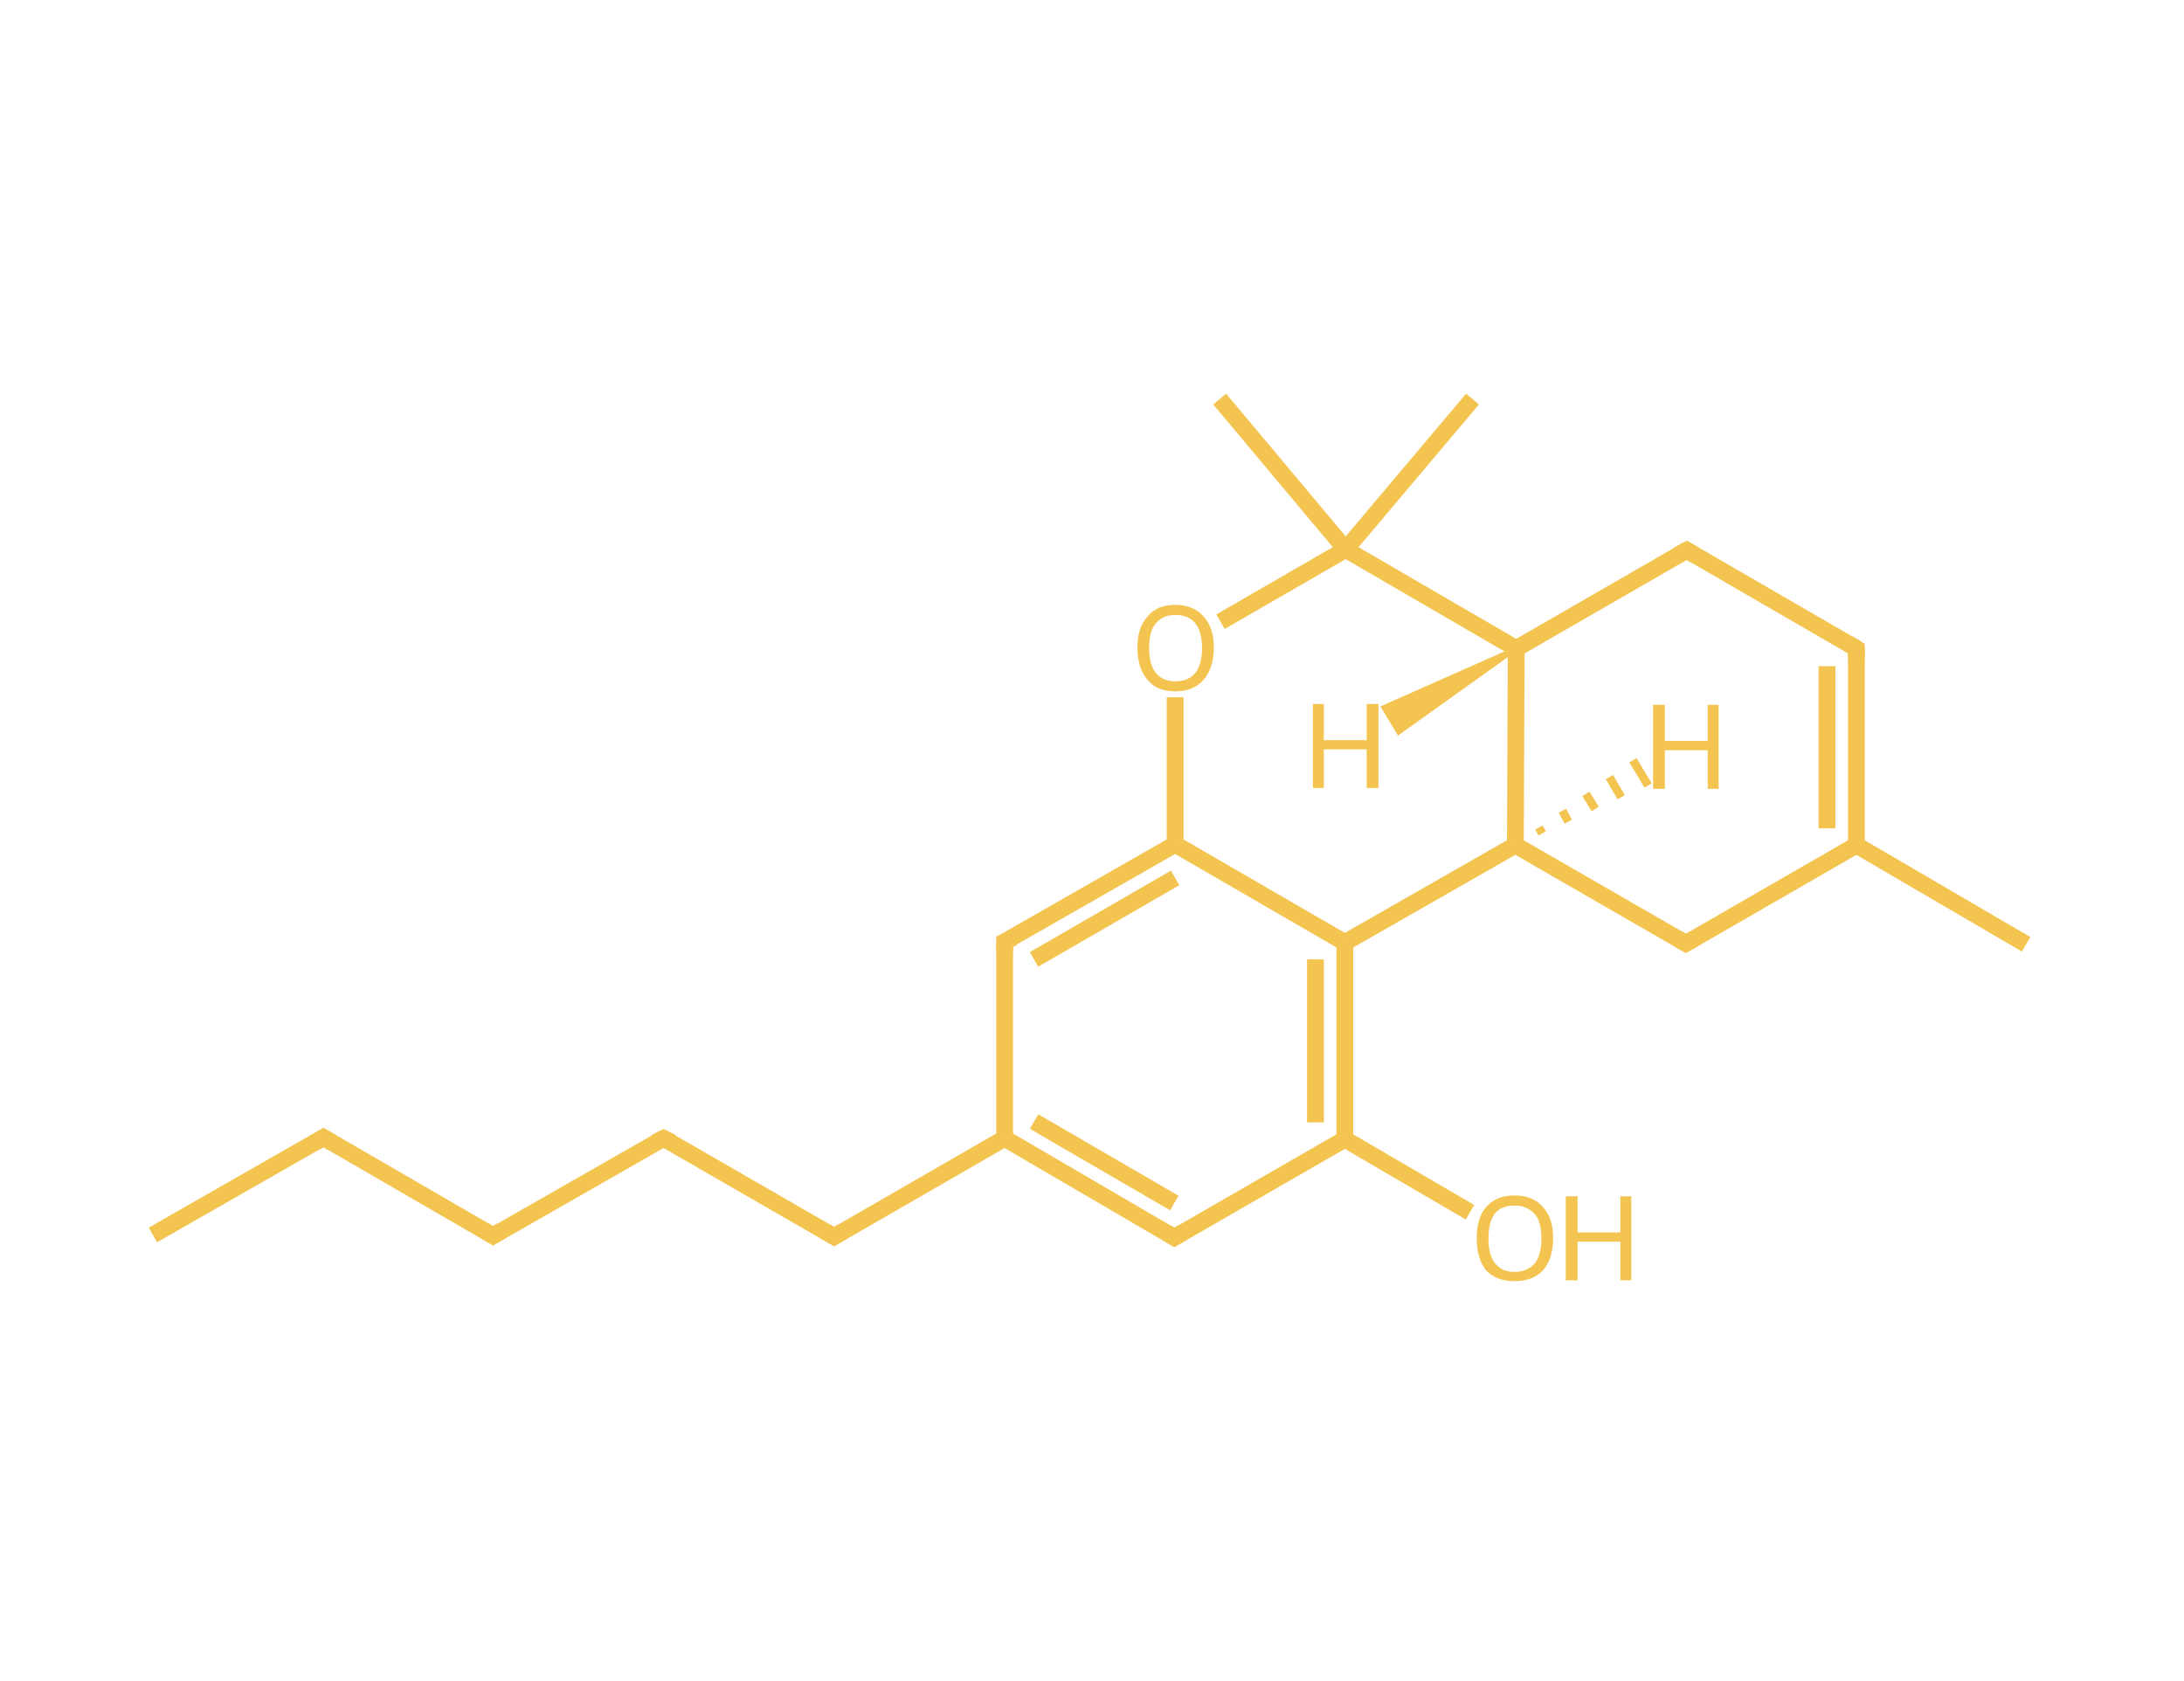
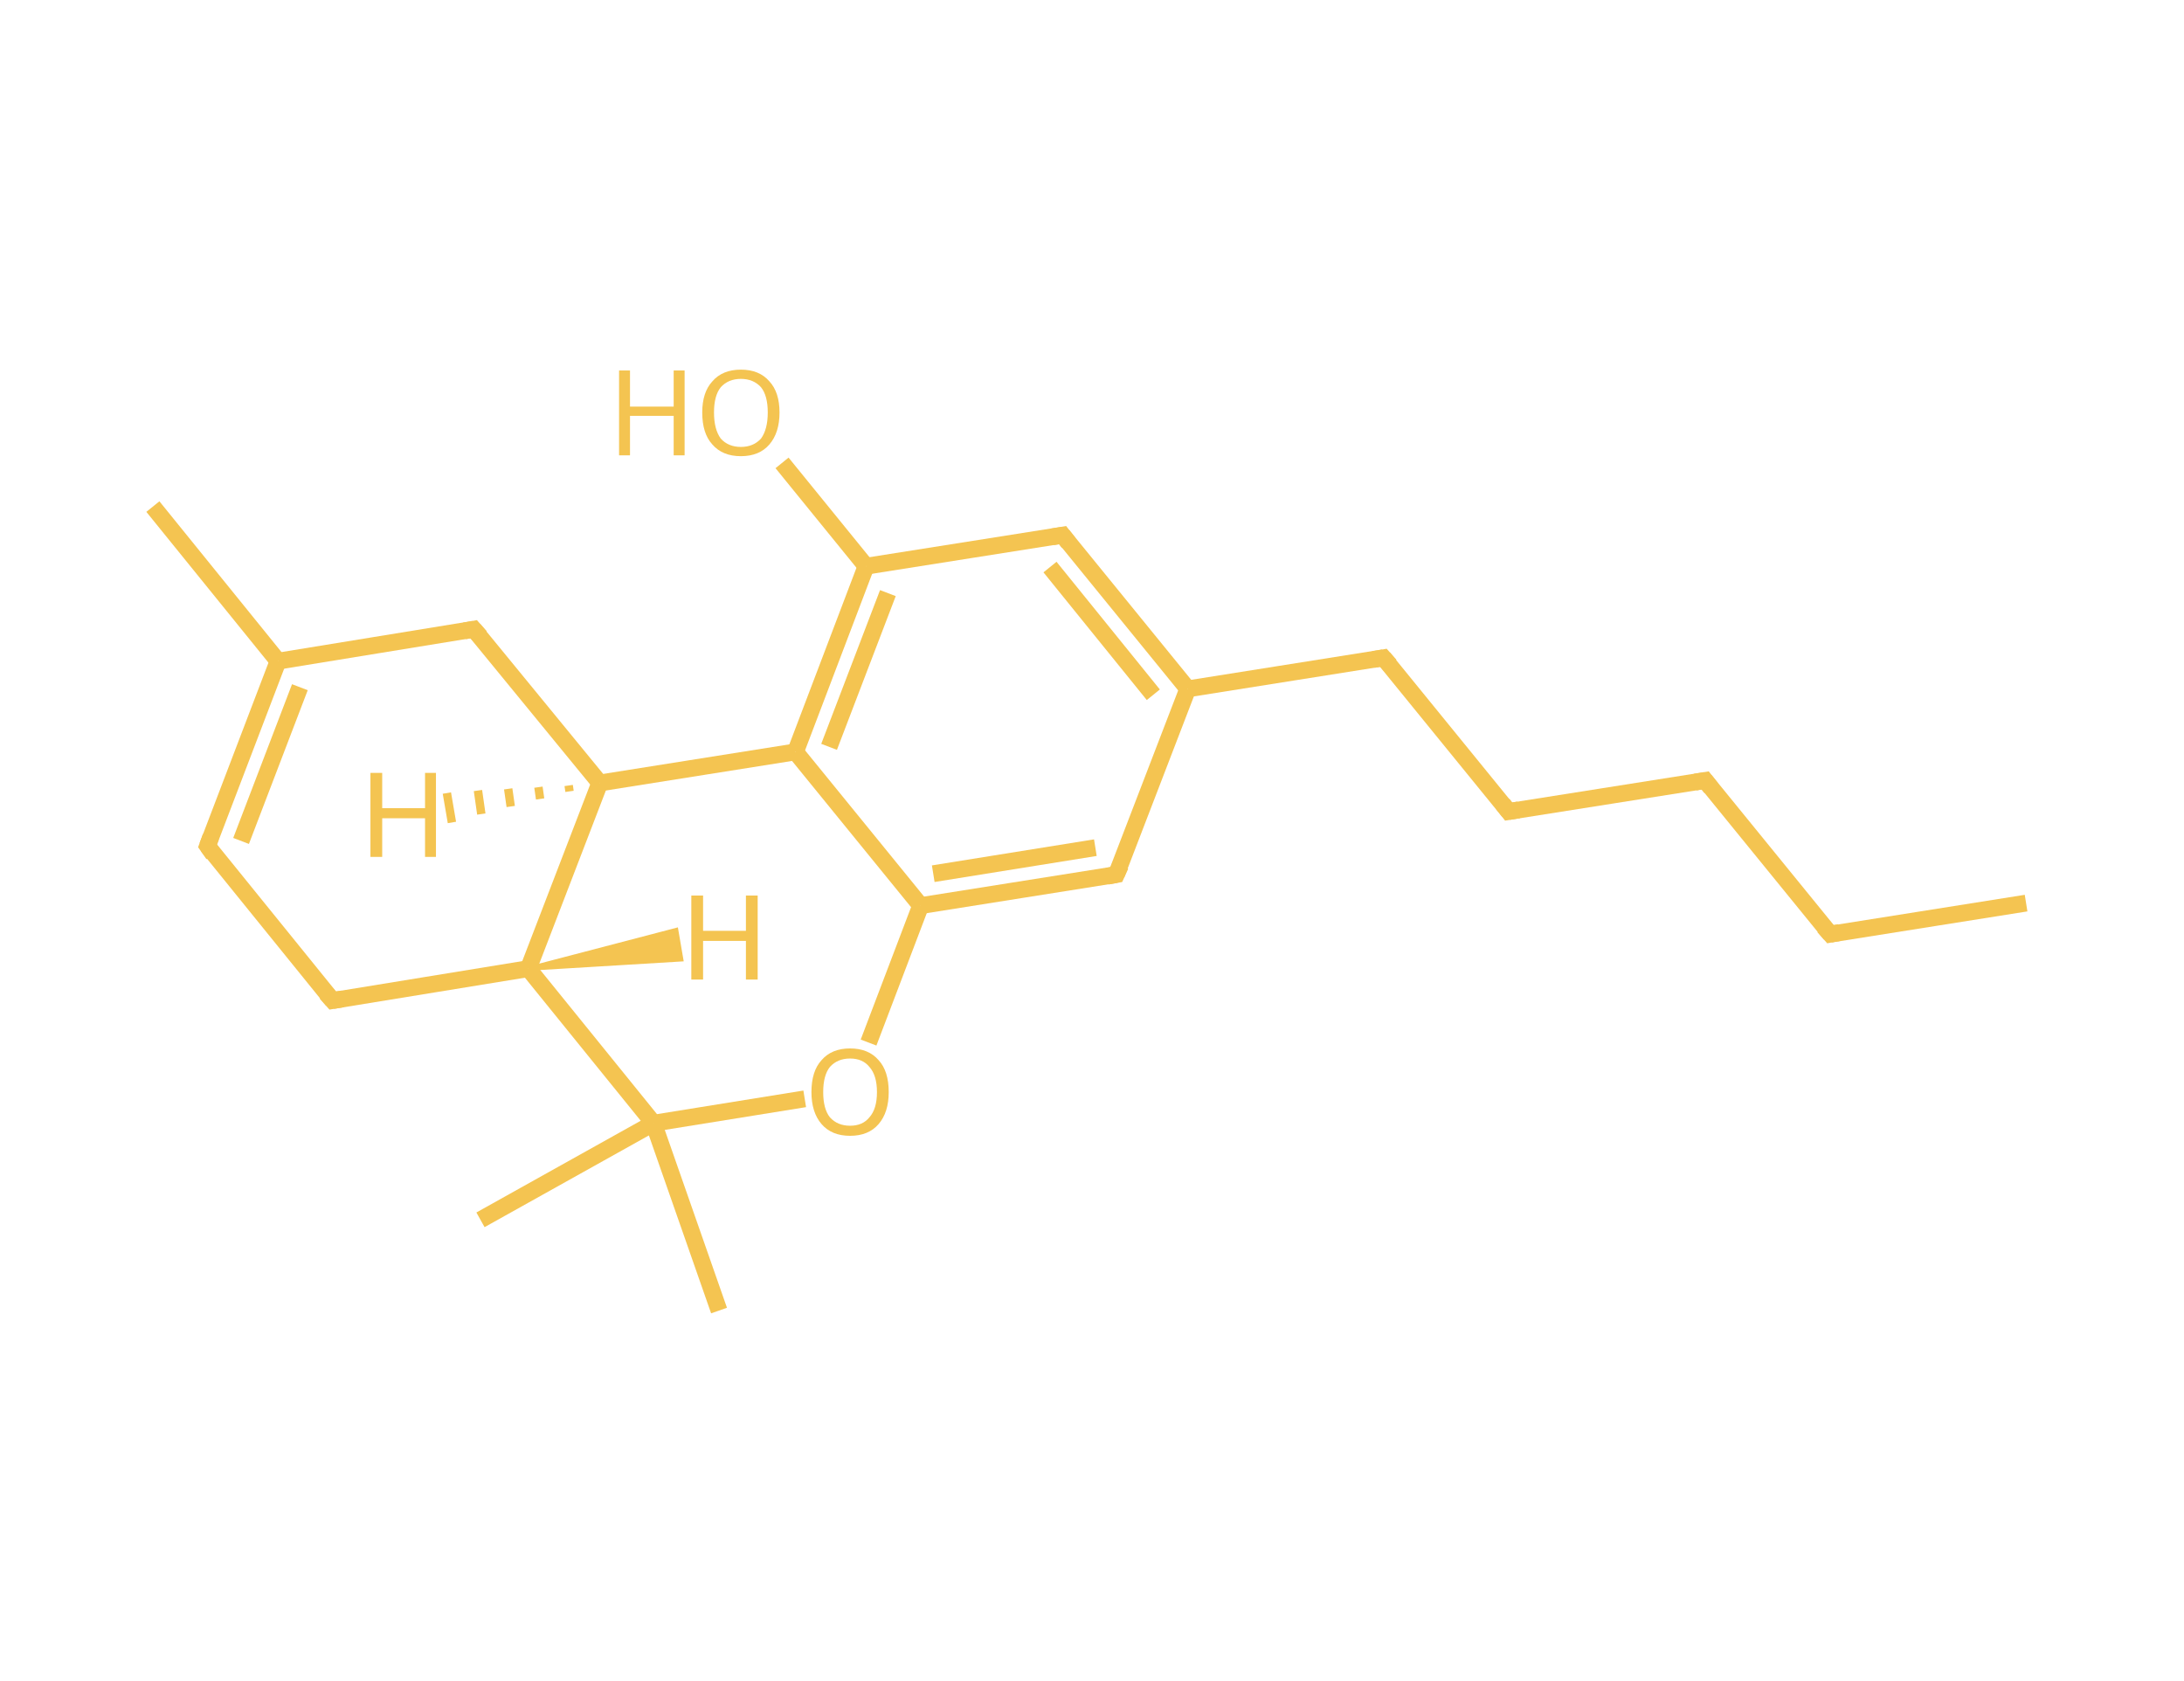
<svg xmlns="http://www.w3.org/2000/svg" viewBox="0 0 260 200">
-   <path class="bond-0 atom-0 atom-1" d="M 18.2,147.0 L 38.5,135.4" style="fill:none;fill-rule:evenodd;stroke:#F4C451;stroke-width:2.0px;stroke-linecap:butt;stroke-linejoin:miter;stroke-opacity:1" />
-   <path class="bond-1 atom-1 atom-2" d="M 38.5,135.4 L 58.7,147.1" style="fill:none;fill-rule:evenodd;stroke:#F4C451;stroke-width:2.0px;stroke-linecap:butt;stroke-linejoin:miter;stroke-opacity:1" />
-   <path class="bond-2 atom-2 atom-3" d="M 58.7,147.1 L 79.0,135.5" style="fill:none;fill-rule:evenodd;stroke:#F4C451;stroke-width:2.0px;stroke-linecap:butt;stroke-linejoin:miter;stroke-opacity:1" />
-   <path class="bond-3 atom-3 atom-4" d="M 79.0,135.5 L 99.3,147.2" style="fill:none;fill-rule:evenodd;stroke:#F4C451;stroke-width:2.0px;stroke-linecap:butt;stroke-linejoin:miter;stroke-opacity:1" />
-   <path class="bond-4 atom-4 atom-5" d="M 99.3,147.2 L 119.6,135.5" style="fill:none;fill-rule:evenodd;stroke:#F4C451;stroke-width:2.0px;stroke-linecap:butt;stroke-linejoin:miter;stroke-opacity:1" />
-   <path class="bond-5 atom-5 atom-6" d="M 119.6,135.5 L 139.8,147.3" style="fill:none;fill-rule:evenodd;stroke:#F4C451;stroke-width:2.0px;stroke-linecap:butt;stroke-linejoin:miter;stroke-opacity:1" />
-   <path class="bond-5 atom-5 atom-6" d="M 123.1,133.5 L 139.8,143.2" style="fill:none;fill-rule:evenodd;stroke:#F4C451;stroke-width:2.0px;stroke-linecap:butt;stroke-linejoin:miter;stroke-opacity:1" />
-   <path class="bond-6 atom-6 atom-7" d="M 139.8,147.3 L 160.1,135.6" style="fill:none;fill-rule:evenodd;stroke:#F4C451;stroke-width:2.0px;stroke-linecap:butt;stroke-linejoin:miter;stroke-opacity:1" />
-   <path class="bond-7 atom-7 atom-8" d="M 160.1,135.6 L 160.1,112.2" style="fill:none;fill-rule:evenodd;stroke:#F4C451;stroke-width:2.0px;stroke-linecap:butt;stroke-linejoin:miter;stroke-opacity:1" />
-   <path class="bond-7 atom-7 atom-8" d="M 156.6,133.6 L 156.6,114.2" style="fill:none;fill-rule:evenodd;stroke:#F4C451;stroke-width:2.0px;stroke-linecap:butt;stroke-linejoin:miter;stroke-opacity:1" />
-   <path class="bond-8 atom-8 atom-9" d="M 160.1,112.2 L 180.4,100.6" style="fill:none;fill-rule:evenodd;stroke:#F4C451;stroke-width:2.0px;stroke-linecap:butt;stroke-linejoin:miter;stroke-opacity:1" />
-   <path class="bond-9 atom-9 atom-10" d="M 180.4,100.6 L 200.7,112.3" style="fill:none;fill-rule:evenodd;stroke:#F4C451;stroke-width:2.0px;stroke-linecap:butt;stroke-linejoin:miter;stroke-opacity:1" />
-   <path class="bond-10 atom-10 atom-11" d="M 200.7,112.3 L 221.0,100.6" style="fill:none;fill-rule:evenodd;stroke:#F4C451;stroke-width:2.0px;stroke-linecap:butt;stroke-linejoin:miter;stroke-opacity:1" />
-   <path class="bond-11 atom-11 atom-12" d="M 221.0,100.6 L 221.0,77.2" style="fill:none;fill-rule:evenodd;stroke:#F4C451;stroke-width:2.0px;stroke-linecap:butt;stroke-linejoin:miter;stroke-opacity:1" />
-   <path class="bond-11 atom-11 atom-12" d="M 217.5,98.6 L 217.5,79.3" style="fill:none;fill-rule:evenodd;stroke:#F4C451;stroke-width:2.0px;stroke-linecap:butt;stroke-linejoin:miter;stroke-opacity:1" />
-   <path class="bond-12 atom-12 atom-13" d="M 221.0,77.2 L 200.8,65.5" style="fill:none;fill-rule:evenodd;stroke:#F4C451;stroke-width:2.0px;stroke-linecap:butt;stroke-linejoin:miter;stroke-opacity:1" />
-   <path class="bond-13 atom-13 atom-14" d="M 200.8,65.5 L 180.5,77.2" style="fill:none;fill-rule:evenodd;stroke:#F4C451;stroke-width:2.0px;stroke-linecap:butt;stroke-linejoin:miter;stroke-opacity:1" />
-   <path class="bond-14 atom-14 atom-15" d="M 180.5,77.2 L 160.2,65.4" style="fill:none;fill-rule:evenodd;stroke:#F4C451;stroke-width:2.0px;stroke-linecap:butt;stroke-linejoin:miter;stroke-opacity:1" />
-   <path class="bond-15 atom-15 atom-16" d="M 160.2,65.4 L 145.3,74.0" style="fill:none;fill-rule:evenodd;stroke:#F4C451;stroke-width:2.0px;stroke-linecap:butt;stroke-linejoin:miter;stroke-opacity:1" />
-   <path class="bond-16 atom-16 atom-17" d="M 139.9,83.0 L 139.9,100.5" style="fill:none;fill-rule:evenodd;stroke:#F4C451;stroke-width:2.0px;stroke-linecap:butt;stroke-linejoin:miter;stroke-opacity:1" />
-   <path class="bond-17 atom-17 atom-18" d="M 139.9,100.5 L 119.6,112.1" style="fill:none;fill-rule:evenodd;stroke:#F4C451;stroke-width:2.0px;stroke-linecap:butt;stroke-linejoin:miter;stroke-opacity:1" />
-   <path class="bond-17 atom-17 atom-18" d="M 139.9,104.5 L 123.1,114.2" style="fill:none;fill-rule:evenodd;stroke:#F4C451;stroke-width:2.0px;stroke-linecap:butt;stroke-linejoin:miter;stroke-opacity:1" />
-   <path class="bond-18 atom-15 atom-19" d="M 160.2,65.4 L 145.2,47.5" style="fill:none;fill-rule:evenodd;stroke:#F4C451;stroke-width:2.0px;stroke-linecap:butt;stroke-linejoin:miter;stroke-opacity:1" />
-   <path class="bond-19 atom-15 atom-20" d="M 160.2,65.4 L 175.3,47.5" style="fill:none;fill-rule:evenodd;stroke:#F4C451;stroke-width:2.0px;stroke-linecap:butt;stroke-linejoin:miter;stroke-opacity:1" />
-   <path class="bond-20 atom-11 atom-21" d="M 221.0,100.6 L 241.2,112.4" style="fill:none;fill-rule:evenodd;stroke:#F4C451;stroke-width:2.0px;stroke-linecap:butt;stroke-linejoin:miter;stroke-opacity:1" />
-   <path class="bond-21 atom-7 atom-22" d="M 160.1,135.6 L 175.0,144.3" style="fill:none;fill-rule:evenodd;stroke:#F4C451;stroke-width:2.0px;stroke-linecap:butt;stroke-linejoin:miter;stroke-opacity:1" />
-   <path class="bond-22 atom-18 atom-5" d="M 119.6,112.1 L 119.6,135.5" style="fill:none;fill-rule:evenodd;stroke:#F4C451;stroke-width:2.0px;stroke-linecap:butt;stroke-linejoin:miter;stroke-opacity:1" />
-   <path class="bond-23 atom-17 atom-8" d="M 139.9,100.5 L 160.1,112.2" style="fill:none;fill-rule:evenodd;stroke:#F4C451;stroke-width:2.0px;stroke-linecap:butt;stroke-linejoin:miter;stroke-opacity:1" />
-   <path class="bond-24 atom-14 atom-9" d="M 180.5,77.2 L 180.4,100.6" style="fill:none;fill-rule:evenodd;stroke:#F4C451;stroke-width:2.0px;stroke-linecap:butt;stroke-linejoin:miter;stroke-opacity:1" />
-   <path class="bond-25 atom-9 atom-23" d="M 183.2,98.5 L 183.6,99.2" style="fill:none;fill-rule:evenodd;stroke:#F4C451;stroke-width:1.0px;stroke-linecap:butt;stroke-linejoin:miter;stroke-opacity:1" />
-   <path class="bond-25 atom-9 atom-23" d="M 186.0,96.5 L 186.7,97.8" style="fill:none;fill-rule:evenodd;stroke:#F4C451;stroke-width:1.0px;stroke-linecap:butt;stroke-linejoin:miter;stroke-opacity:1" />
-   <path class="bond-25 atom-9 atom-23" d="M 188.8,94.5 L 189.9,96.3" style="fill:none;fill-rule:evenodd;stroke:#F4C451;stroke-width:1.0px;stroke-linecap:butt;stroke-linejoin:miter;stroke-opacity:1" />
-   <path class="bond-25 atom-9 atom-23" d="M 191.6,92.5 L 193.0,94.9" style="fill:none;fill-rule:evenodd;stroke:#F4C451;stroke-width:1.0px;stroke-linecap:butt;stroke-linejoin:miter;stroke-opacity:1" />
-   <path class="bond-25 atom-9 atom-23" d="M 194.4,90.5 L 196.2,93.5" style="fill:none;fill-rule:evenodd;stroke:#F4C451;stroke-width:1.0px;stroke-linecap:butt;stroke-linejoin:miter;stroke-opacity:1" />
-   <path class="bond-26 atom-14 atom-24" d="M 180.5,77.2 L 166.5,87.2 L 164.7,84.2 Z" style="fill:#F4C451;fill-rule:evenodd;fill-opacity:1;stroke:#F4C451;stroke-width:0.5px;stroke-linecap:butt;stroke-linejoin:miter;stroke-miterlimit:10;stroke-opacity:1;" />
-   <path d="M 37.5,136.0 L 38.5,135.4 L 39.5,136.0" style="fill:none;stroke:#F4C451;stroke-width:2.0px;stroke-linecap:butt;stroke-linejoin:miter;stroke-miterlimit:10;stroke-opacity:1;" />
-   <path d="M 57.7,146.5 L 58.7,147.1 L 59.7,146.5" style="fill:none;stroke:#F4C451;stroke-width:2.0px;stroke-linecap:butt;stroke-linejoin:miter;stroke-miterlimit:10;stroke-opacity:1;" />
-   <path d="M 78.0,136.0 L 79.0,135.5 L 80.0,136.0" style="fill:none;stroke:#F4C451;stroke-width:2.0px;stroke-linecap:butt;stroke-linejoin:miter;stroke-miterlimit:10;stroke-opacity:1;" />
-   <path d="M 98.3,146.6 L 99.3,147.2 L 100.3,146.6" style="fill:none;stroke:#F4C451;stroke-width:2.0px;stroke-linecap:butt;stroke-linejoin:miter;stroke-miterlimit:10;stroke-opacity:1;" />
-   <path d="M 138.8,146.7 L 139.8,147.3 L 140.8,146.7" style="fill:none;stroke:#F4C451;stroke-width:2.0px;stroke-linecap:butt;stroke-linejoin:miter;stroke-miterlimit:10;stroke-opacity:1;" />
-   <path d="M 199.7,111.7 L 200.7,112.3 L 201.7,111.7" style="fill:none;stroke:#F4C451;stroke-width:2.0px;stroke-linecap:butt;stroke-linejoin:miter;stroke-miterlimit:10;stroke-opacity:1;" />
-   <path d="M 221.0,78.4 L 221.0,77.2 L 220.0,76.6" style="fill:none;stroke:#F4C451;stroke-width:2.0px;stroke-linecap:butt;stroke-linejoin:miter;stroke-miterlimit:10;stroke-opacity:1;" />
-   <path d="M 201.8,66.1 L 200.8,65.5 L 199.7,66.1" style="fill:none;stroke:#F4C451;stroke-width:2.0px;stroke-linecap:butt;stroke-linejoin:miter;stroke-miterlimit:10;stroke-opacity:1;" />
-   <path d="M 120.6,111.6 L 119.6,112.1 L 119.6,113.3" style="fill:none;stroke:#F4C451;stroke-width:2.0px;stroke-linecap:butt;stroke-linejoin:miter;stroke-miterlimit:10;stroke-opacity:1;" />
-   <path class="atom-16" d="M 135.4 77.1 Q 135.4 74.7, 136.6 73.4 Q 137.7 72.0, 139.9 72.0 Q 142.1 72.0, 143.3 73.4 Q 144.5 74.7, 144.5 77.1 Q 144.5 79.5, 143.3 80.9 Q 142.1 82.3, 139.9 82.3 Q 137.7 82.3, 136.6 80.9 Q 135.4 79.5, 135.4 77.1 M 139.9 81.1 Q 141.5 81.1, 142.3 80.1 Q 143.1 79.1, 143.1 77.1 Q 143.1 75.2, 142.3 74.2 Q 141.5 73.2, 139.9 73.2 Q 138.4 73.2, 137.6 74.2 Q 136.8 75.1, 136.8 77.1 Q 136.8 79.1, 137.6 80.1 Q 138.4 81.1, 139.9 81.1 " fill="#F4C451" />
-   <path class="atom-22" d="M 175.8 147.4 Q 175.8 145.0, 176.9 143.7 Q 178.1 142.3, 180.3 142.3 Q 182.5 142.3, 183.7 143.7 Q 184.9 145.0, 184.9 147.4 Q 184.9 149.8, 183.7 151.2 Q 182.5 152.5, 180.3 152.5 Q 178.1 152.5, 176.9 151.2 Q 175.8 149.8, 175.8 147.4 M 180.3 151.4 Q 181.8 151.4, 182.7 150.4 Q 183.5 149.4, 183.5 147.4 Q 183.5 145.4, 182.7 144.5 Q 181.8 143.5, 180.3 143.5 Q 178.8 143.5, 178.0 144.4 Q 177.2 145.4, 177.2 147.4 Q 177.2 149.4, 178.0 150.4 Q 178.8 151.4, 180.3 151.4 " fill="#F4C451" />
-   <path class="atom-22" d="M 186.4 142.4 L 187.8 142.4 L 187.8 146.7 L 192.9 146.7 L 192.9 142.4 L 194.2 142.4 L 194.2 152.4 L 192.9 152.4 L 192.9 147.8 L 187.8 147.8 L 187.8 152.4 L 186.4 152.4 L 186.4 142.4 " fill="#F4C451" />
-   <path class="atom-23" d="M 196.8 83.9 L 198.2 83.9 L 198.2 88.2 L 203.3 88.2 L 203.3 83.9 L 204.6 83.9 L 204.6 93.9 L 203.3 93.9 L 203.3 89.3 L 198.2 89.3 L 198.2 93.9 L 196.8 93.9 L 196.8 83.9 " fill="#F4C451" />
-   <path class="atom-24" d="M 156.3 83.8 L 157.6 83.8 L 157.6 88.1 L 162.7 88.1 L 162.7 83.8 L 164.1 83.8 L 164.1 93.8 L 162.7 93.8 L 162.7 89.2 L 157.6 89.2 L 157.6 93.8 L 156.3 93.8 L 156.3 83.8 " fill="#F4C451" />
+   <path class="bond-0 atom-0 atom-1" d="M 241.2,107.5 L 217.9,111.2" style="fill:none;fill-rule:evenodd;stroke:#F4C451;stroke-width:2.0px;stroke-linecap:butt;stroke-linejoin:miter;stroke-opacity:1" />
+   <path class="bond-1 atom-1 atom-2" d="M 217.9,111.2 L 203.0,92.9" style="fill:none;fill-rule:evenodd;stroke:#F4C451;stroke-width:2.0px;stroke-linecap:butt;stroke-linejoin:miter;stroke-opacity:1" />
+   <path class="bond-2 atom-2 atom-3" d="M 203.0,92.9 L 179.6,96.6" style="fill:none;fill-rule:evenodd;stroke:#F4C451;stroke-width:2.0px;stroke-linecap:butt;stroke-linejoin:miter;stroke-opacity:1" />
+   <path class="bond-3 atom-3 atom-4" d="M 179.6,96.6 L 164.7,78.3" style="fill:none;fill-rule:evenodd;stroke:#F4C451;stroke-width:2.0px;stroke-linecap:butt;stroke-linejoin:miter;stroke-opacity:1" />
+   <path class="bond-4 atom-4 atom-5" d="M 164.7,78.3 L 141.4,82.0" style="fill:none;fill-rule:evenodd;stroke:#F4C451;stroke-width:2.0px;stroke-linecap:butt;stroke-linejoin:miter;stroke-opacity:1" />
+   <path class="bond-5 atom-5 atom-6" d="M 141.4,82.0 L 126.5,63.7" style="fill:none;fill-rule:evenodd;stroke:#F4C451;stroke-width:2.0px;stroke-linecap:butt;stroke-linejoin:miter;stroke-opacity:1" />
+   <path class="bond-5 atom-5 atom-6" d="M 137.3,82.7 L 125.0,67.5" style="fill:none;fill-rule:evenodd;stroke:#F4C451;stroke-width:2.0px;stroke-linecap:butt;stroke-linejoin:miter;stroke-opacity:1" />
+   <path class="bond-6 atom-6 atom-7" d="M 126.5,63.7 L 103.1,67.4" style="fill:none;fill-rule:evenodd;stroke:#F4C451;stroke-width:2.0px;stroke-linecap:butt;stroke-linejoin:miter;stroke-opacity:1" />
+   <path class="bond-7 atom-7 atom-8" d="M 103.1,67.4 L 94.7,89.5" style="fill:none;fill-rule:evenodd;stroke:#F4C451;stroke-width:2.0px;stroke-linecap:butt;stroke-linejoin:miter;stroke-opacity:1" />
+   <path class="bond-7 atom-7 atom-8" d="M 105.7,70.6 L 98.7,88.9" style="fill:none;fill-rule:evenodd;stroke:#F4C451;stroke-width:2.0px;stroke-linecap:butt;stroke-linejoin:miter;stroke-opacity:1" />
+   <path class="bond-8 atom-8 atom-9" d="M 94.7,89.5 L 71.4,93.2" style="fill:none;fill-rule:evenodd;stroke:#F4C451;stroke-width:2.0px;stroke-linecap:butt;stroke-linejoin:miter;stroke-opacity:1" />
+   <path class="bond-9 atom-9 atom-10" d="M 71.4,93.2 L 56.4,74.9" style="fill:none;fill-rule:evenodd;stroke:#F4C451;stroke-width:2.0px;stroke-linecap:butt;stroke-linejoin:miter;stroke-opacity:1" />
+   <path class="bond-10 atom-10 atom-11" d="M 56.4,74.9 L 33.1,78.7" style="fill:none;fill-rule:evenodd;stroke:#F4C451;stroke-width:2.0px;stroke-linecap:butt;stroke-linejoin:miter;stroke-opacity:1" />
+   <path class="bond-11 atom-11 atom-12" d="M 33.1,78.7 L 24.7,100.7" style="fill:none;fill-rule:evenodd;stroke:#F4C451;stroke-width:2.0px;stroke-linecap:butt;stroke-linejoin:miter;stroke-opacity:1" />
+   <path class="bond-11 atom-11 atom-12" d="M 35.7,81.8 L 28.7,100.1" style="fill:none;fill-rule:evenodd;stroke:#F4C451;stroke-width:2.0px;stroke-linecap:butt;stroke-linejoin:miter;stroke-opacity:1" />
+   <path class="bond-12 atom-12 atom-13" d="M 24.7,100.7 L 39.6,119.1" style="fill:none;fill-rule:evenodd;stroke:#F4C451;stroke-width:2.0px;stroke-linecap:butt;stroke-linejoin:miter;stroke-opacity:1" />
+   <path class="bond-13 atom-13 atom-14" d="M 39.6,119.1 L 62.9,115.3" style="fill:none;fill-rule:evenodd;stroke:#F4C451;stroke-width:2.0px;stroke-linecap:butt;stroke-linejoin:miter;stroke-opacity:1" />
+   <path class="bond-14 atom-14 atom-15" d="M 62.9,115.3 L 77.8,133.7" style="fill:none;fill-rule:evenodd;stroke:#F4C451;stroke-width:2.0px;stroke-linecap:butt;stroke-linejoin:miter;stroke-opacity:1" />
+   <path class="bond-15 atom-15 atom-16" d="M 77.8,133.7 L 95.8,130.8" style="fill:none;fill-rule:evenodd;stroke:#F4C451;stroke-width:2.0px;stroke-linecap:butt;stroke-linejoin:miter;stroke-opacity:1" />
+   <path class="bond-16 atom-16 atom-17" d="M 103.4,124.1 L 109.6,107.8" style="fill:none;fill-rule:evenodd;stroke:#F4C451;stroke-width:2.0px;stroke-linecap:butt;stroke-linejoin:miter;stroke-opacity:1" />
+   <path class="bond-17 atom-17 atom-18" d="M 109.6,107.8 L 132.9,104.1" style="fill:none;fill-rule:evenodd;stroke:#F4C451;stroke-width:2.0px;stroke-linecap:butt;stroke-linejoin:miter;stroke-opacity:1" />
+   <path class="bond-17 atom-17 atom-18" d="M 111.1,104.0 L 130.4,100.9" style="fill:none;fill-rule:evenodd;stroke:#F4C451;stroke-width:2.0px;stroke-linecap:butt;stroke-linejoin:miter;stroke-opacity:1" />
+   <path class="bond-18 atom-15 atom-19" d="M 77.8,133.7 L 85.6,156.0" style="fill:none;fill-rule:evenodd;stroke:#F4C451;stroke-width:2.0px;stroke-linecap:butt;stroke-linejoin:miter;stroke-opacity:1" />
+   <path class="bond-19 atom-15 atom-20" d="M 77.8,133.7 L 57.2,145.2" style="fill:none;fill-rule:evenodd;stroke:#F4C451;stroke-width:2.0px;stroke-linecap:butt;stroke-linejoin:miter;stroke-opacity:1" />
+   <path class="bond-20 atom-11 atom-21" d="M 33.1,78.7 L 18.2,60.3" style="fill:none;fill-rule:evenodd;stroke:#F4C451;stroke-width:2.0px;stroke-linecap:butt;stroke-linejoin:miter;stroke-opacity:1" />
+   <path class="bond-21 atom-7 atom-22" d="M 103.1,67.4 L 93.1,55.1" style="fill:none;fill-rule:evenodd;stroke:#F4C451;stroke-width:2.0px;stroke-linecap:butt;stroke-linejoin:miter;stroke-opacity:1" />
+   <path class="bond-22 atom-18 atom-5" d="M 132.9,104.1 L 141.4,82.0" style="fill:none;fill-rule:evenodd;stroke:#F4C451;stroke-width:2.0px;stroke-linecap:butt;stroke-linejoin:miter;stroke-opacity:1" />
+   <path class="bond-23 atom-17 atom-8" d="M 109.6,107.8 L 94.7,89.5" style="fill:none;fill-rule:evenodd;stroke:#F4C451;stroke-width:2.0px;stroke-linecap:butt;stroke-linejoin:miter;stroke-opacity:1" />
+   <path class="bond-24 atom-14 atom-9" d="M 62.9,115.3 L 71.4,93.2" style="fill:none;fill-rule:evenodd;stroke:#F4C451;stroke-width:2.0px;stroke-linecap:butt;stroke-linejoin:miter;stroke-opacity:1" />
+   <path class="bond-25 atom-9 atom-23" d="M 67.8,94.2 L 67.7,93.5" style="fill:none;fill-rule:evenodd;stroke:#F4C451;stroke-width:1.0px;stroke-linecap:butt;stroke-linejoin:miter;stroke-opacity:1" />
+   <path class="bond-25 atom-9 atom-23" d="M 64.3,95.1 L 64.1,93.7" style="fill:none;fill-rule:evenodd;stroke:#F4C451;stroke-width:1.0px;stroke-linecap:butt;stroke-linejoin:miter;stroke-opacity:1" />
+   <path class="bond-25 atom-9 atom-23" d="M 60.8,96.0 L 60.5,93.9" style="fill:none;fill-rule:evenodd;stroke:#F4C451;stroke-width:1.0px;stroke-linecap:butt;stroke-linejoin:miter;stroke-opacity:1" />
+   <path class="bond-25 atom-9 atom-23" d="M 57.3,96.9 L 56.9,94.1" style="fill:none;fill-rule:evenodd;stroke:#F4C451;stroke-width:1.0px;stroke-linecap:butt;stroke-linejoin:miter;stroke-opacity:1" />
+   <path class="bond-25 atom-9 atom-23" d="M 53.8,97.9 L 53.2,94.4" style="fill:none;fill-rule:evenodd;stroke:#F4C451;stroke-width:1.0px;stroke-linecap:butt;stroke-linejoin:miter;stroke-opacity:1" />
+   <path class="bond-26 atom-14 atom-24" d="M 62.9,115.3 L 80.5,110.7 L 81.1,114.2 Z" style="fill:#F4C451;fill-rule:evenodd;fill-opacity:1;stroke:#F4C451;stroke-width:0.5px;stroke-linecap:butt;stroke-linejoin:miter;stroke-miterlimit:10;stroke-opacity:1;" />
+   <path d="M 219.0,111.0 L 217.9,111.2 L 217.1,110.3" style="fill:none;stroke:#F4C451;stroke-width:2.0px;stroke-linecap:butt;stroke-linejoin:miter;stroke-miterlimit:10;stroke-opacity:1;" />
+   <path d="M 203.7,93.8 L 203.0,92.9 L 201.8,93.1" style="fill:none;stroke:#F4C451;stroke-width:2.0px;stroke-linecap:butt;stroke-linejoin:miter;stroke-miterlimit:10;stroke-opacity:1;" />
+   <path d="M 180.8,96.4 L 179.6,96.6 L 178.9,95.7" style="fill:none;stroke:#F4C451;stroke-width:2.0px;stroke-linecap:butt;stroke-linejoin:miter;stroke-miterlimit:10;stroke-opacity:1;" />
+   <path d="M 165.5,79.2 L 164.7,78.3 L 163.5,78.5" style="fill:none;stroke:#F4C451;stroke-width:2.0px;stroke-linecap:butt;stroke-linejoin:miter;stroke-miterlimit:10;stroke-opacity:1;" />
+   <path d="M 127.2,64.6 L 126.5,63.7 L 125.3,63.9" style="fill:none;stroke:#F4C451;stroke-width:2.0px;stroke-linecap:butt;stroke-linejoin:miter;stroke-miterlimit:10;stroke-opacity:1;" />
+   <path d="M 57.2,75.8 L 56.4,74.9 L 55.3,75.1" style="fill:none;stroke:#F4C451;stroke-width:2.0px;stroke-linecap:butt;stroke-linejoin:miter;stroke-miterlimit:10;stroke-opacity:1;" />
+   <path d="M 25.1,99.6 L 24.7,100.7 L 25.4,101.7" style="fill:none;stroke:#F4C451;stroke-width:2.0px;stroke-linecap:butt;stroke-linejoin:miter;stroke-miterlimit:10;stroke-opacity:1;" />
+   <path d="M 38.8,118.2 L 39.6,119.1 L 40.8,118.9" style="fill:none;stroke:#F4C451;stroke-width:2.0px;stroke-linecap:butt;stroke-linejoin:miter;stroke-miterlimit:10;stroke-opacity:1;" />
+   <path d="M 131.8,104.3 L 132.9,104.1 L 133.4,103.0" style="fill:none;stroke:#F4C451;stroke-width:2.0px;stroke-linecap:butt;stroke-linejoin:miter;stroke-miterlimit:10;stroke-opacity:1;" />
+   <path class="atom-16" d="M 96.6 130.0 Q 96.6 127.5, 97.8 126.2 Q 99.0 124.8, 101.2 124.8 Q 103.4 124.8, 104.6 126.2 Q 105.8 127.5, 105.8 130.0 Q 105.8 132.4, 104.6 133.8 Q 103.4 135.2, 101.2 135.2 Q 99.0 135.2, 97.8 133.8 Q 96.6 132.4, 96.6 130.0 M 101.2 134.0 Q 102.7 134.0, 103.5 133.0 Q 104.4 132.0, 104.4 130.0 Q 104.4 128.0, 103.5 127.0 Q 102.7 126.0, 101.2 126.0 Q 99.7 126.0, 98.8 127.0 Q 98.0 128.0, 98.0 130.0 Q 98.0 132.0, 98.8 133.0 Q 99.7 134.0, 101.2 134.0 " fill="#F4C451" />
+   <path class="atom-22" d="M 73.7 44.1 L 75.0 44.1 L 75.0 48.4 L 80.2 48.4 L 80.2 44.1 L 81.5 44.1 L 81.5 54.2 L 80.2 54.2 L 80.2 49.5 L 75.0 49.5 L 75.0 54.2 L 73.7 54.2 L 73.7 44.1 " fill="#F4C451" />
+   <path class="atom-22" d="M 83.6 49.1 Q 83.6 46.7, 84.8 45.4 Q 86.0 44.0, 88.2 44.0 Q 90.4 44.0, 91.6 45.4 Q 92.8 46.7, 92.8 49.1 Q 92.8 51.5, 91.6 52.9 Q 90.4 54.3, 88.2 54.3 Q 86.0 54.3, 84.8 52.9 Q 83.6 51.6, 83.6 49.1 M 88.2 53.2 Q 89.7 53.2, 90.6 52.2 Q 91.4 51.1, 91.4 49.1 Q 91.4 47.1, 90.6 46.1 Q 89.7 45.1, 88.2 45.1 Q 86.7 45.1, 85.8 46.1 Q 85.0 47.1, 85.0 49.1 Q 85.0 51.1, 85.8 52.2 Q 86.7 53.2, 88.2 53.2 " fill="#F4C451" />
+   <path class="atom-23" d="M 44.1 92.0 L 45.5 92.0 L 45.5 96.2 L 50.6 96.2 L 50.6 92.0 L 51.9 92.0 L 51.9 102.0 L 50.6 102.0 L 50.6 97.4 L 45.5 97.4 L 45.5 102.0 L 44.1 102.0 L 44.1 92.0 " fill="#F4C451" />
+   <path class="atom-24" d="M 82.3 106.6 L 83.7 106.6 L 83.7 110.8 L 88.8 110.8 L 88.8 106.6 L 90.2 106.6 L 90.2 116.6 L 88.8 116.6 L 88.8 112.0 L 83.7 112.0 L 83.7 116.6 L 82.3 116.6 L 82.3 106.6 " fill="#F4C451" />
</svg>
